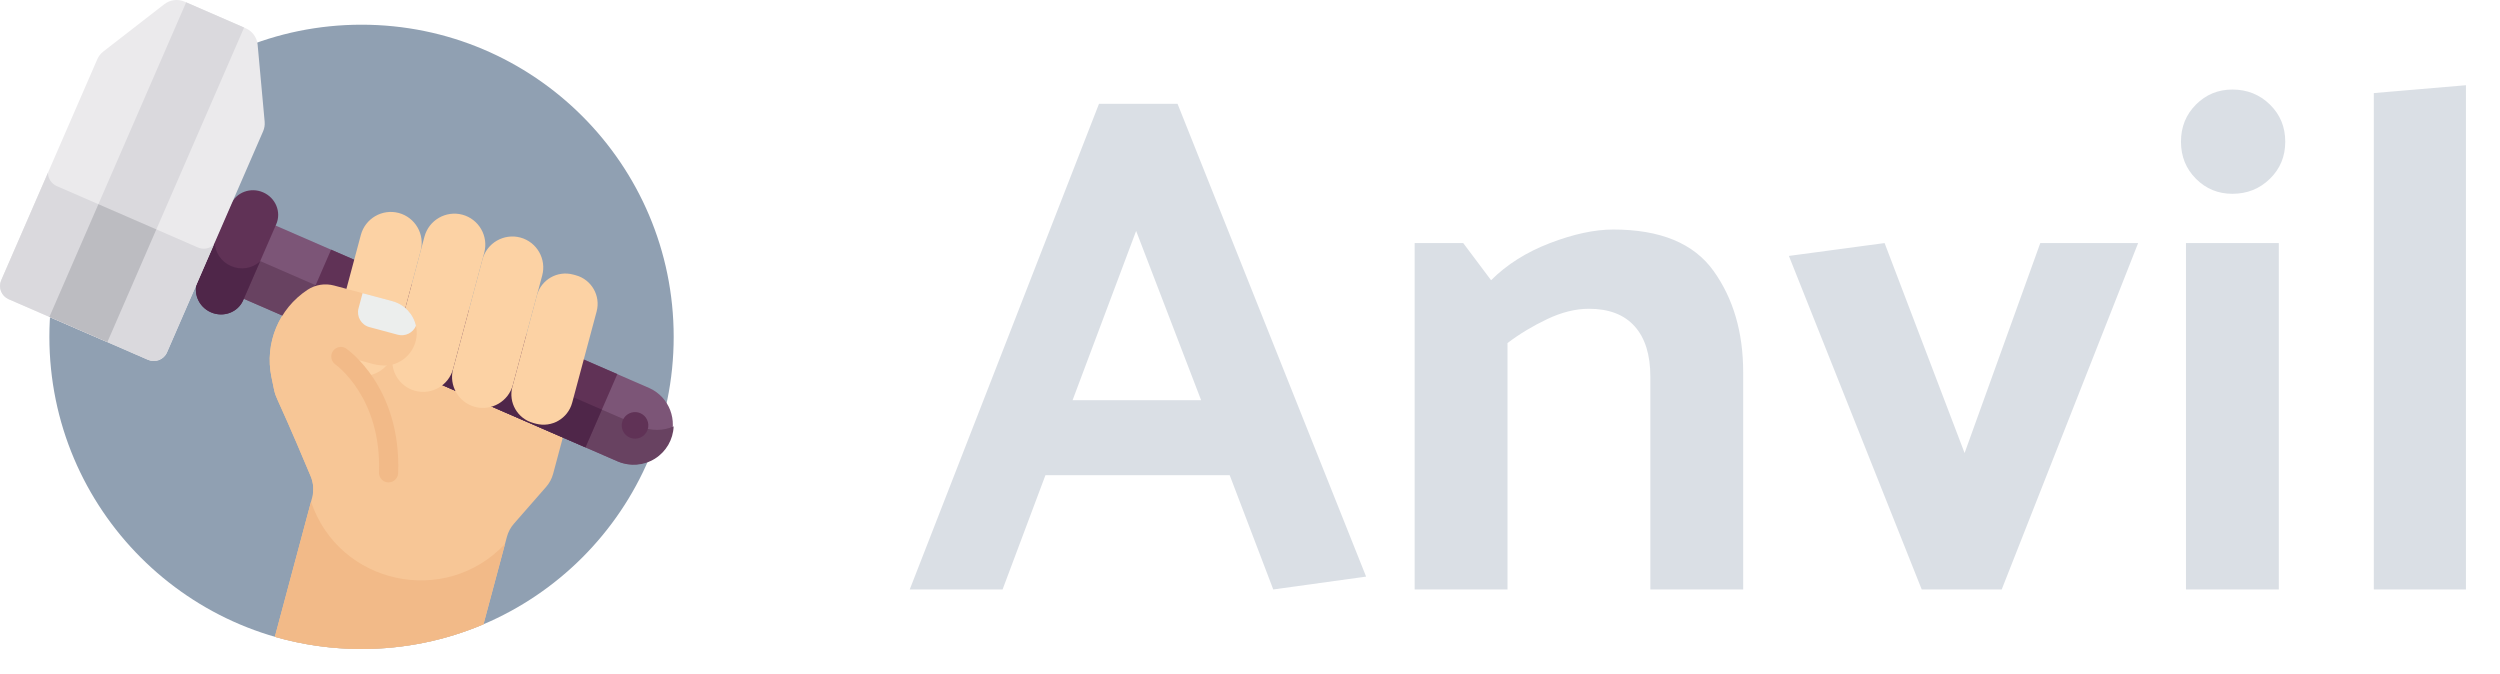
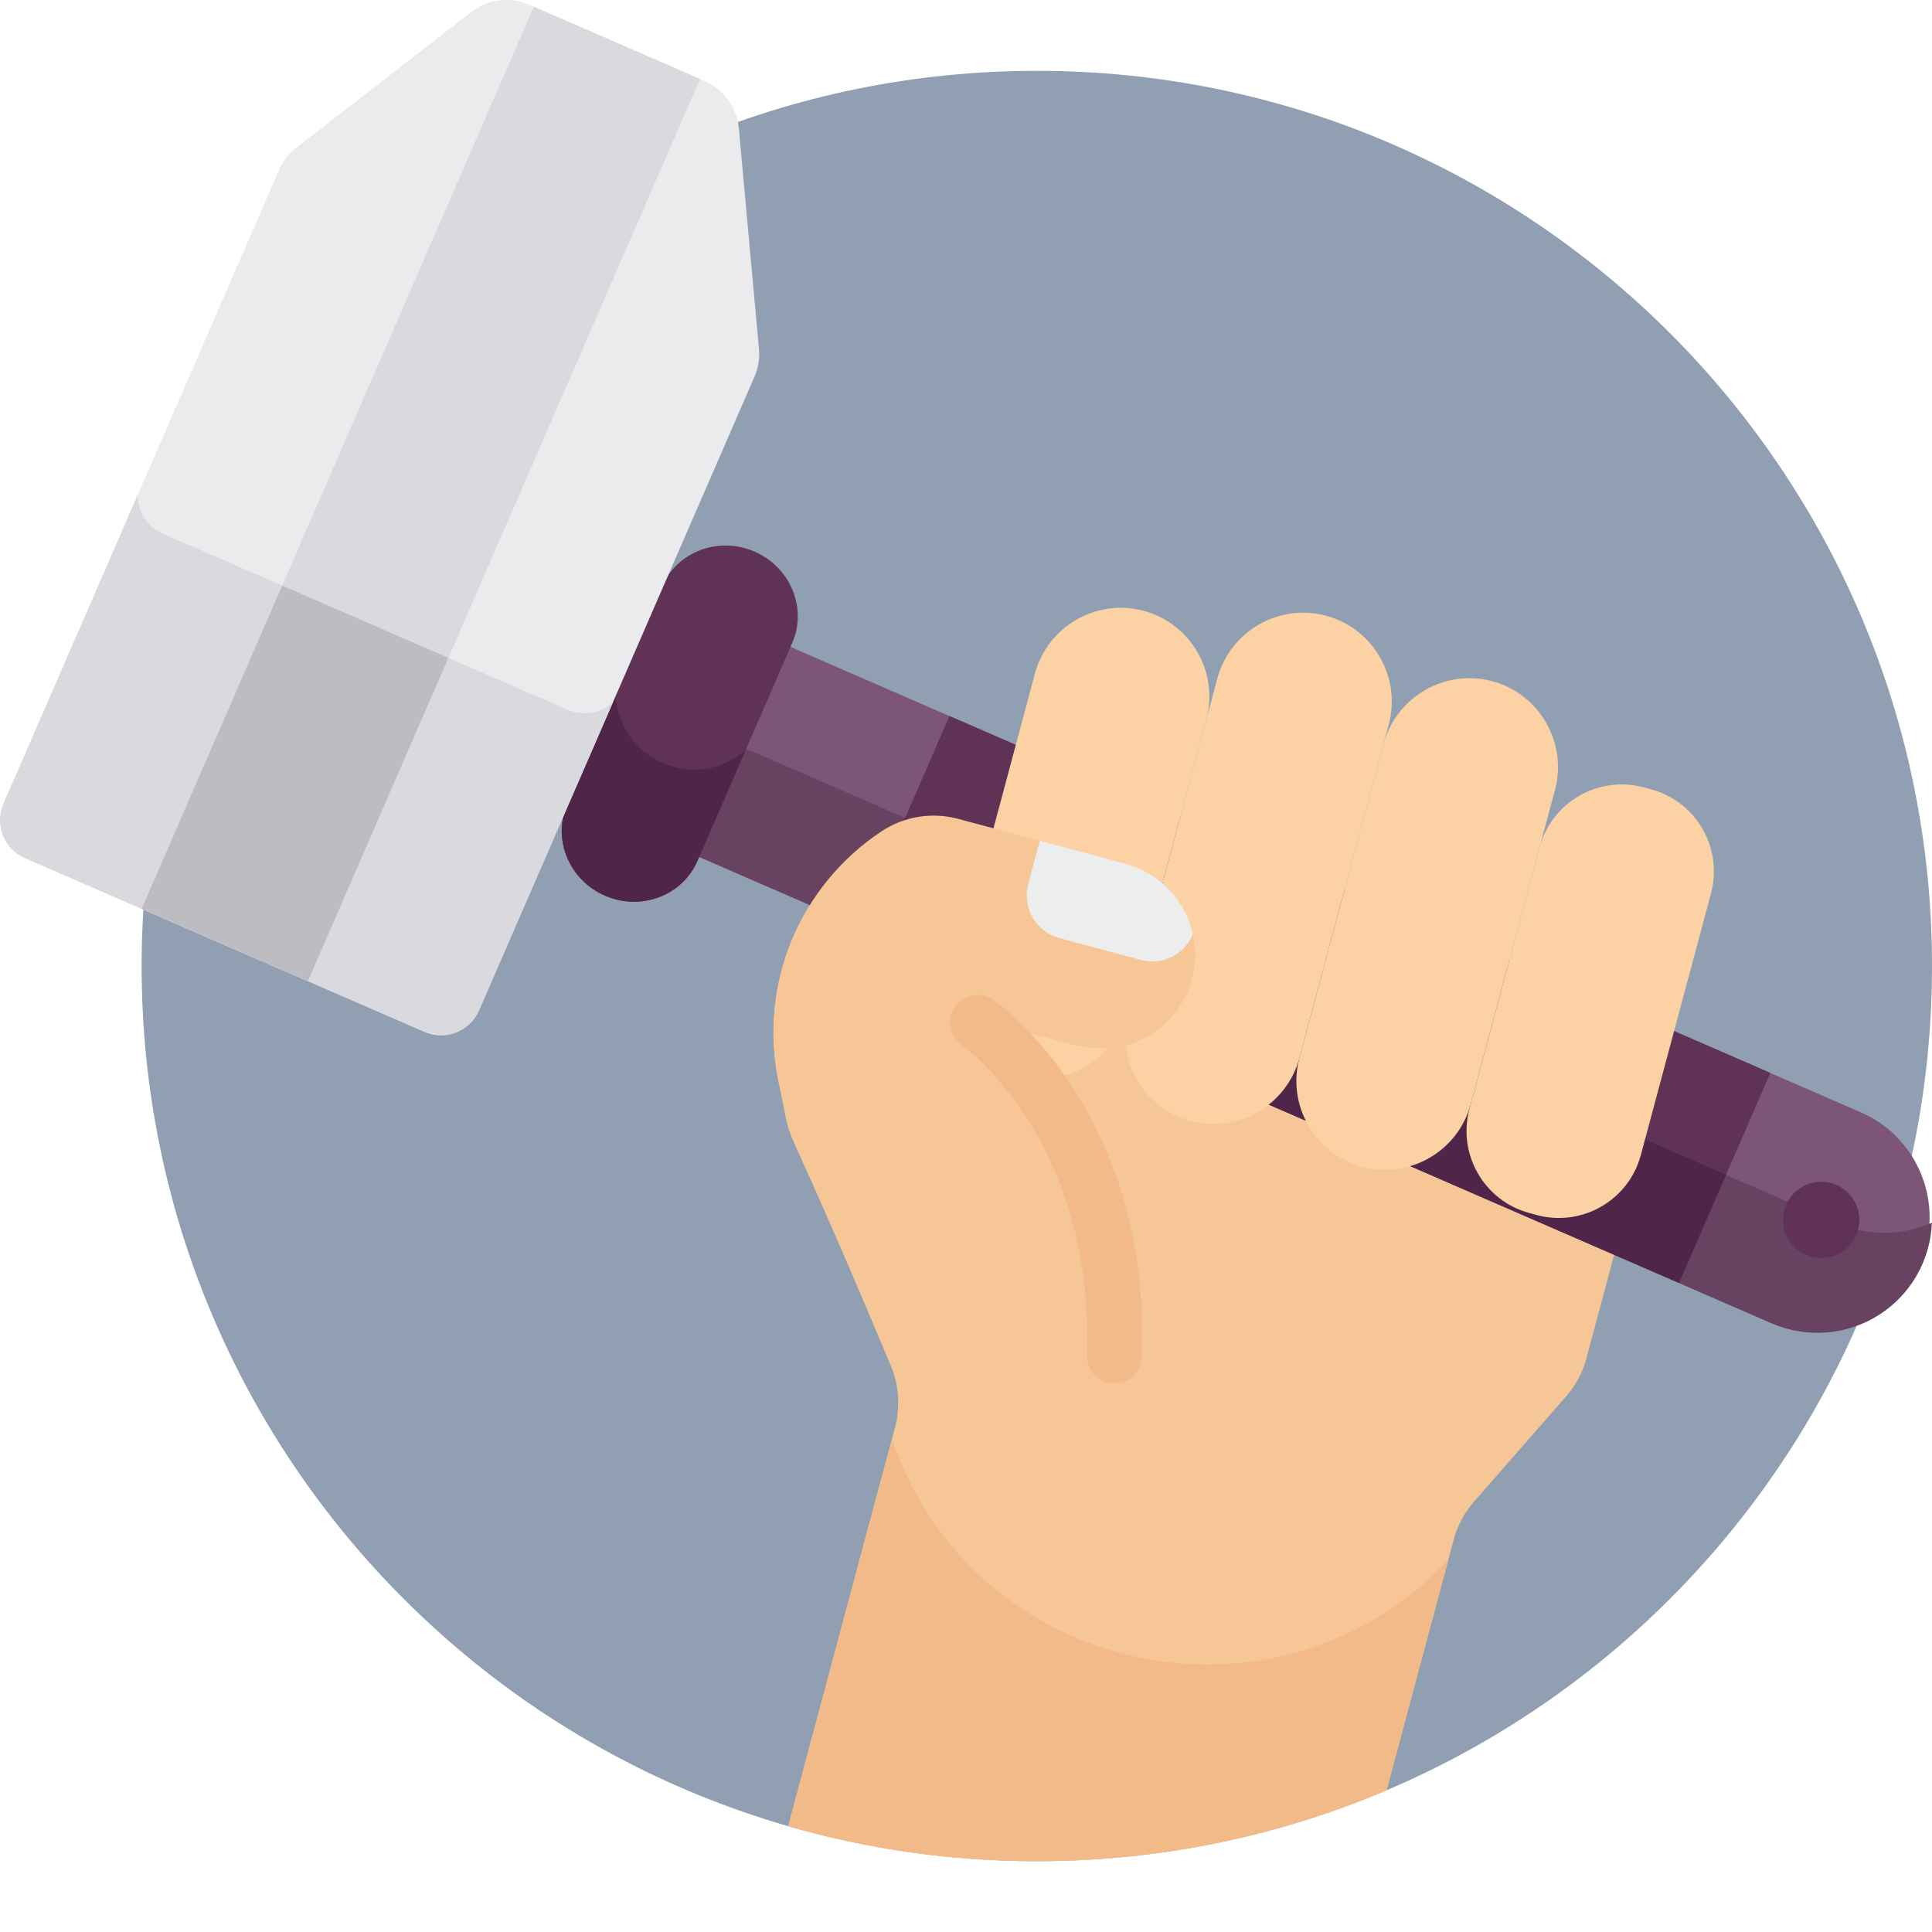
- <svg xmlns="http://www.w3.org/2000/svg" xmlns:xlink="http://www.w3.org/1999/xlink" viewBox="0 0 1900 512">
+ <svg xmlns="http://www.w3.org/2000/svg" viewBox="0 0 512 512">
  <defs />
-   <defs>
-     <symbol id="svg_23" preserveAspectRatio="xMidYMid" viewBox="69.66 -14.22 360.68 178.44">
-       <defs>
-         <filter id="svg_22" width="300%" height="300%" x="-100%" y="-100%" />
-       </defs>
-       <g filter="url(#svg_22)">
-         <path fill="#ebeaec" d="M45.6 2q-12.8 0-14-18.2H14.4q-2 4.6-3.4 8.6L8.4 0h-14l31.5-66h21.5l4.2 48.6q1 10.5 5 13.6Q53.7 2 45.6 2zM23-36.2l-5.5 12.7h13.8l-1.2-25.7v-2.7L23-36.2zM104.7 2Q92.6 2 92.6-7.4q.1-2.6.9-7l1.8-9.2q2.7-13 2.7-15.9 0-5.8-3.4-5.8-5.7 0-8.7 14.9L80 0 59.9 2l10.4-53.1L86.7-53l-1.6 9.8q4.7-9.8 19.1-9.8 7 0 9.95 2.95 2.95 2.95 2.95 9.55 0 6.2-3.2 20.7-1.5 6.5-1.5 8.95 0 2.45 1.35 3.85t3.35 1.6q-1 3.4-4.45 5.4-3.45 2-7.95 2zm56.7-51.3q3.3-3.7 9-3.7 3.5 0 6.2 1.9t2.7 5.45q0 3.55-1.1 7.35t-2.8 7.7q-3.4 7.6-8.1 13.9-6.6 9.1-12.95 13.9Q148 2 141.1 2q-5.6 0-9-1.3-.6-21-1.35-28.5-.75-7.5-1.35-11.6-1-8-4-9.9 2.3-2 4.55-2.85 2.25-.85 6.9-.85t7.95 3.65q3.3 3.65 3.95 10.1.65 6.45.65 14.25t-.6 17.2q3.1-2.2 6.4-8.9 4.5-9.3 6.1-20.5.5-3.4.5-7t-.4-5.1zM206-5.5Q202.9 2 193 2q-5.1 0-8.3-3.5-2.7-3.1-2.7-6.2 0-8.1 3.7-23.9l3.7-19.4 20.3-2-6.1 31.6q-1.7 7.4-1.7 10 0 5.7 4.1 5.9zm-14.8-59.4q0-3.9 3.25-6t7.95-2.1q4.7 0 7.55 2.1 2.85 2.1 2.85 6t-3.15 5.9q-3.15 2-7.85 2-4.7 0-7.65-2t-2.95-5.9zm47.2 59.4q-3.1 7.5-13 7.5-5 0-8.2-3.5-2.6-2.9-2.6-6.2 0-7.5 3.5-23.9l7.3-38.4 20.3-2-9.7 50.6q-1.7 7.4-1.7 10 0 5.7 4.1 5.9z" transform="translate(127.4 112.5)" />
-       </g>
-     </symbol>
-   </defs>
-   <path id="canvas_background" fill="none" d="M-1-1h1902v514H-1z" />
-   <g>
-     <path id="svg_1" fill="#90a0b2" d="M512 256c0 131.02-106.21 237.23-237.23 237.23S37.53 387.02 37.53 256 143.75 18.77 274.77 18.77 512 124.98 512 256zm0 0" />
-     <path id="svg_2" fill="#f7c696" d="M408.1 319.2l-2.07-.55a22.52 22.52 0 01-15.87-27.5l.37-1.37a23.59 23.59 0 01-28.8 16.63 23.59 23.59 0 01-16.63-28.8c-3.35 12.5-16.31 19.97-28.8 16.62s-19.98-16.3-16.63-28.8a23.58 23.58 0 01-28.8 16.63 23.58 23.58 0 01-16.63-28.8l9.04-33.74-9.4-2.51a24.96 24.96 0 00-20.22 3.28 63.91 63.91 0 00-27.37 66.19c5.13 23.42-3.1-3.07 29.74 75.25a24.93 24.93 0 011.2 16.4l-28.35 105.82a237.32 237.32 0 0065.89 9.28c32.88 0 64.2-6.7 92.68-18.79l17.8-66.46c1-3.69 2.82-7.1 5.33-9.97l24.49-27.99a24.95 24.95 0 005.32-9.98l14.06-52.45-.38-.22a22.54 22.54 0 01-25.98 11.83h.01zm-.01 0" />
-     <path id="svg_3" fill="#7c5577" d="M184.68 226.83L469.55 350.7a30.35 30.35 0 0024.2-55.65L208.88 171.18l-24.2 55.65zm24.2-55.65" />
-     <path id="svg_4" fill="#684261" d="M486.75 324.1l-289.6-125.93-12.47 28.66L469.55 350.7a30.35 30.35 0 0042.42-26.66 31.35 31.35 0 01-25.22.06zm0 0" />
-     <path id="svg_5" fill="#603256" d="M227.42 245.4l24.2-55.65 217.54 94.57-24.2 55.66-217.54-94.58zm217.54 94.58" />
-     <path id="svg_6" fill="#4f2649" d="M227.42 245.4l12.46-28.66 217.54 94.58-12.46 28.65-217.54-94.57zm217.54 94.57" />
-     <path id="svg_7" fill="#603256" d="M488.6 331.45a10.13 10.13 0 01-14.13-2.18 10.13 10.13 0 013.9-15.14 10.1 10.1 0 0112.41 3.18 10.1 10.1 0 01-2.17 14.14h-.01zM209.95 170.38l-25.12 57.78c-4.01 9.22-14.98 13.34-24.5 9.2-9.53-4.15-14-14.97-9.99-24.2l25.12-57.78c4.01-9.22 14.98-13.34 24.5-9.2 9.53 4.14 14 14.98 9.99 24.2zm278.66 161.07" />
-     <path id="svg_8" fill="#4f2649" d="M175.6 202.2a20.48 20.48 0 01-12.44-18.5l-12.82 29.46c-4 9.23.46 20.06 9.98 24.2 9.53 4.14 20.5.02 24.5-9.2l12.82-29.47a20.49 20.49 0 01-22.03 3.51h-.01zm.01 0" />
-     <path id="svg_9" fill="#ebeaec" d="M124.91 3.16L78.49 39.18a14.98 14.98 0 00-4.54 5.84L.9 213.04a10.96 10.96 0 005.75 14.39l105.81 46a10.96 10.96 0 0014.45-5.6L199.96 99.8c1-2.3 1.4-4.8 1.18-7.3L195.8 34a15.2 15.2 0 00-9.1-12.54L140.3 1.27a15.21 15.21 0 00-15.38 1.9l-.01-.01zm.01.01" />
-     <path id="svg_10" fill="#dad9dd" d="M150.4 188.08L43.2 141.46a11.16 11.16 0 01-6.74-10.2L.9 213.04a10.96 10.96 0 005.75 14.39l105.81 46a10.95 10.95 0 0014.44-5.6l35.56-81.78a11.16 11.16 0 01-12.05 2.03h-.01zm.01 0" />
-     <path id="svg_11" fill="#dad9dd" d="M37.54 240.85L141.47 1.78l44.05 19.15L81.58 260l-44.04-19.15zM81.58 260" />
-     <path id="svg_12" fill="#bcbcc1" d="M37.54 240.85l37.24-85.66 44.04 19.15L81.6 260l-44.06-19.15zM81.6 260" />
-     <g id="svg_13" fill="#fcd2a4">
-       <path id="svg_14" d="M407.34 322.02l-2.06-.56a22.51 22.51 0 01-15.88-27.49l18.62-69.46a22.52 22.52 0 0127.5-15.87l2.05.55a22.52 22.52 0 0115.88 27.5l-18.62 69.45a22.51 22.51 0 01-27.49 15.88zm0 0" />
-       <path id="svg_15" d="M360.97 309.23a23.59 23.59 0 01-16.63-28.8l22.32-83.28a23.59 23.59 0 0128.8-16.63 23.58 23.58 0 0116.63 28.8l-22.32 83.28a23.58 23.58 0 01-28.8 16.63zm0 0" />
-       <path id="svg_16" d="M315.54 297.05a23.59 23.59 0 01-16.63-28.8l23.7-88.46a23.59 23.59 0 0128.8-16.63 23.59 23.59 0 0116.64 28.8l-23.7 88.47a23.59 23.59 0 01-28.8 16.62h-.01zm.01 0" />
-       <path id="svg_17" d="M303.07 161.86a23.59 23.59 0 00-28.8 16.63l-20.79 77.6a23.59 23.59 0 0016.63 28.8 23.59 23.59 0 0028.8-16.64l20.8-77.59a23.58 23.58 0 00-16.64-28.8zm0 0" />
-     </g>
-     <path id="svg_18" fill="#f7c696" d="M237.84 375.02c11.37 9.4 32.18 20.6 55.42 3.96 15.45-11.06 11.35-41.11 11.35-41.11-7.55-39.9-25.09-56.82-33.87-63-.76-.53-.2-1.71.7-1.47l12.12 3.25a33.44 33.44 0 0012.62.9 24.95 24.95 0 002.05-48.66L253.89 217a24.98 24.98 0 00-20.23 3.28 63.9 63.9 0 00-27.37 66.19c5.13 23.42-3.1-3.07 29.74 75.25 1.82 4.2 2.42 8.8 1.81 13.29v.01zm0-.01" />
-     <path id="svg_19" fill="#eceeed" d="M280.74 248.6l21.61 5.8a11.7 11.7 0 0013.79-6.8 24.96 24.96 0 00-17.91-18.72l-22.67-6.07-3.08 11.5a11.7 11.7 0 008.26 14.3v-.01zm0 .01" />
-     <path id="svg_20" fill="#f2ba88" d="M293.4 366.38a7.3 7.3 0 01-5.37-7.3c2.04-57.34-33-82.03-33.35-82.28a7.3 7.3 0 018.25-12.03c1.71 1.18 42 29.56 39.68 94.83a7.3 7.3 0 01-9.22 6.78h.01zm-57 14.92l-27.52 102.66a237.32 237.32 0 0065.89 9.27c32.88 0 64.2-6.7 92.68-18.79l16.37-61.08c-45.35 48.3-126.2 30.94-147.43-32.06h.01zm56.99-14.92" />
-     <use id="svg_24" x="0" y="0" transform="scale(.42586)" xlink:href="#svg_23" />
-     <g id="svg_64" fill="none">
-       <path id="svg_63" fill="#dadfe5" stroke="null" stroke-width="2" d="M912.85 304.14l-49.39-128.63-48.3 128.63h97.7zM835.24 78.9h59.7l143.3 359.32-70.56 9.77-33.11-86.84H794.53l-32.57 86.84H691.4L835.24 78.89zm276.81 105.84l21.17 28.23q17.91-17.91 44.78-28.23 26.87-10.3 48.04-10.3 53.73 0 76.26 31.47t22.52 77.08v165h-70.56V286.23q0-24.96-11.94-38.26t-34.74-13.3q-15.2 0-31.75 7.87t-30.12 18.18v187.26h-70.57V184.73h36.91zm409.26 263.25h-60.8L1359.56 194.5l72.73-9.77 60.8 159.58 57.53-159.58h74.36L1521.3 447.98zm175.31-379.94q16.83 0 28.5 11.4t11.67 28.22q0 16.83-11.67 28.22t-28.5 11.4q-16.28 0-27.68-11.4-11.4-11.4-11.4-28.22t11.4-28.22q11.4-11.4 27.68-11.4zm-35.28 116.7h70.56v263.24h-70.56V184.73zM1804.1 70.74l70.02-5.97v383.2h-70.02V70.75z" />
-     </g>
+   <path fill="#90a0b2" d="M512 256c0 131.02-106.21 237.23-237.23 237.23S37.53 387.02 37.53 256 143.75 18.77 274.77 18.77 512 124.98 512 256zm0 0" />
+   <path fill="#f7c696" d="M408.1 319.2l-2.07-.55a22.52 22.52 0 01-15.87-27.5l.37-1.37a23.59 23.59 0 01-28.8 16.63 23.59 23.59 0 01-16.63-28.8c-3.35 12.5-16.31 19.97-28.8 16.62s-19.98-16.3-16.63-28.8a23.58 23.58 0 01-28.8 16.63 23.58 23.58 0 01-16.63-28.8l9.04-33.74-9.4-2.51a24.96 24.96 0 00-20.22 3.28 63.91 63.91 0 00-27.37 66.19c5.13 23.42-3.1-3.07 29.74 75.25a24.93 24.93 0 011.2 16.4l-28.35 105.82a237.32 237.32 0 0065.89 9.28c32.88 0 64.2-6.7 92.68-18.79l17.8-66.46c1-3.69 2.82-7.1 5.33-9.97l24.49-27.99a24.95 24.95 0 005.32-9.98l14.06-52.45-.38-.22a22.54 22.54 0 01-25.98 11.83h.01zm-.01 0" />
+   <path fill="#7c5577" d="M184.68 226.83L469.55 350.7a30.35 30.35 0 0024.2-55.65L208.88 171.18l-24.2 55.65zm24.2-55.65" />
+   <path fill="#684261" d="M486.75 324.1l-289.6-125.93-12.47 28.66L469.55 350.7a30.35 30.35 0 0042.42-26.66 31.35 31.35 0 01-25.22.06zm0 0" />
+   <path fill="#603256" d="M227.42 245.4l24.2-55.65 217.54 94.57-24.2 55.66-217.54-94.58zm217.54 94.58" />
+   <path fill="#4f2649" d="M227.42 245.4l12.46-28.66 217.54 94.58-12.46 28.65-217.54-94.57zm217.54 94.57" />
+   <path fill="#603256" d="M488.6 331.45a10.13 10.13 0 01-14.13-2.18 10.13 10.13 0 013.9-15.14 10.1 10.1 0 0112.41 3.18 10.1 10.1 0 01-2.17 14.14h-.01zM209.95 170.38l-25.12 57.78c-4.01 9.22-14.98 13.34-24.5 9.2-9.53-4.15-14-14.97-9.99-24.2l25.12-57.78c4.01-9.22 14.98-13.34 24.5-9.2 9.53 4.14 14 14.98 9.99 24.2zm278.66 161.07" />
+   <path fill="#4f2649" d="M175.6 202.2a20.48 20.48 0 01-12.44-18.5l-12.82 29.46c-4 9.23.46 20.06 9.98 24.2 9.53 4.14 20.5.02 24.5-9.2l12.82-29.47a20.49 20.49 0 01-22.03 3.51h-.01zm.01 0" />
+   <path fill="#ebeaec" d="M124.91 3.16L78.49 39.18a14.98 14.98 0 00-4.54 5.84L.9 213.04a10.96 10.96 0 005.75 14.39l105.81 46a10.96 10.96 0 0014.45-5.6L199.96 99.8c1-2.3 1.4-4.8 1.18-7.3L195.8 34a15.2 15.2 0 00-9.1-12.54L140.3 1.27a15.21 15.21 0 00-15.38 1.9l-.01-.01zm.01.01" />
+   <path fill="#dad9dd" d="M150.4 188.08L43.2 141.46a11.16 11.16 0 01-6.74-10.2L.9 213.04a10.96 10.96 0 005.75 14.39l105.81 46a10.95 10.95 0 0014.44-5.6l35.56-81.78a11.16 11.16 0 01-12.05 2.03h-.01zm.01 0" />
+   <path fill="#dad9dd" d="M37.54 240.85L141.47 1.78l44.05 19.15L81.58 260l-44.04-19.15zM81.58 260" />
+   <path fill="#bcbcc1" d="M37.54 240.85l37.24-85.66 44.04 19.15L81.6 260l-44.06-19.15zM81.6 260" />
+   <g fill="#fcd2a4">
+     <path d="M407.34 322.02l-2.06-.56a22.51 22.51 0 01-15.88-27.49l18.62-69.46a22.52 22.52 0 0127.5-15.87l2.05.55a22.52 22.52 0 0115.88 27.5l-18.62 69.45a22.51 22.51 0 01-27.49 15.88zm0 0" />
+     <path d="M360.97 309.23a23.59 23.59 0 01-16.63-28.8l22.32-83.28a23.59 23.59 0 0128.8-16.63 23.58 23.58 0 0116.63 28.8l-22.32 83.28a23.58 23.58 0 01-28.8 16.63zm0 0" />
+     <path d="M315.54 297.05a23.59 23.59 0 01-16.63-28.8l23.7-88.46a23.59 23.59 0 0128.8-16.63 23.59 23.59 0 0116.64 28.8l-23.7 88.47a23.59 23.59 0 01-28.8 16.62h-.01zm.01 0" />
+     <path d="M303.07 161.86a23.59 23.59 0 00-28.8 16.63l-20.79 77.6a23.59 23.59 0 0016.63 28.8 23.59 23.59 0 0028.8-16.64l20.8-77.59a23.58 23.58 0 00-16.64-28.8zm0 0" />
  </g>
+   <path fill="#f7c696" d="M237.84 375.02c11.37 9.4 32.18 20.6 55.42 3.96 15.45-11.06 11.35-41.11 11.35-41.11-7.55-39.9-25.09-56.82-33.87-63-.76-.53-.2-1.71.7-1.47l12.12 3.25a33.44 33.44 0 0012.62.9 24.95 24.95 0 002.05-48.66L253.89 217a24.98 24.98 0 00-20.23 3.28 63.9 63.9 0 00-27.37 66.19c5.13 23.42-3.1-3.07 29.74 75.25 1.82 4.2 2.42 8.8 1.81 13.29v.01zm0-.01" />
+   <path fill="#eceeed" d="M280.74 248.6l21.61 5.8a11.7 11.7 0 0013.79-6.8 24.96 24.96 0 00-17.91-18.72l-22.67-6.07-3.08 11.5a11.7 11.7 0 008.26 14.3v-.01zm0 .01" />
+   <path fill="#f2ba88" d="M293.4 366.38a7.3 7.3 0 01-5.37-7.3c2.04-57.34-33-82.03-33.35-82.28a7.3 7.3 0 018.25-12.03c1.71 1.18 42 29.56 39.68 94.83a7.3 7.3 0 01-9.22 6.78h.01zm-57 14.92l-27.52 102.66a237.32 237.32 0 0065.89 9.27c32.88 0 64.2-6.7 92.68-18.79l16.37-61.08c-45.35 48.3-126.2 30.94-147.43-32.06h.01zm56.99-14.92" />
</svg>
